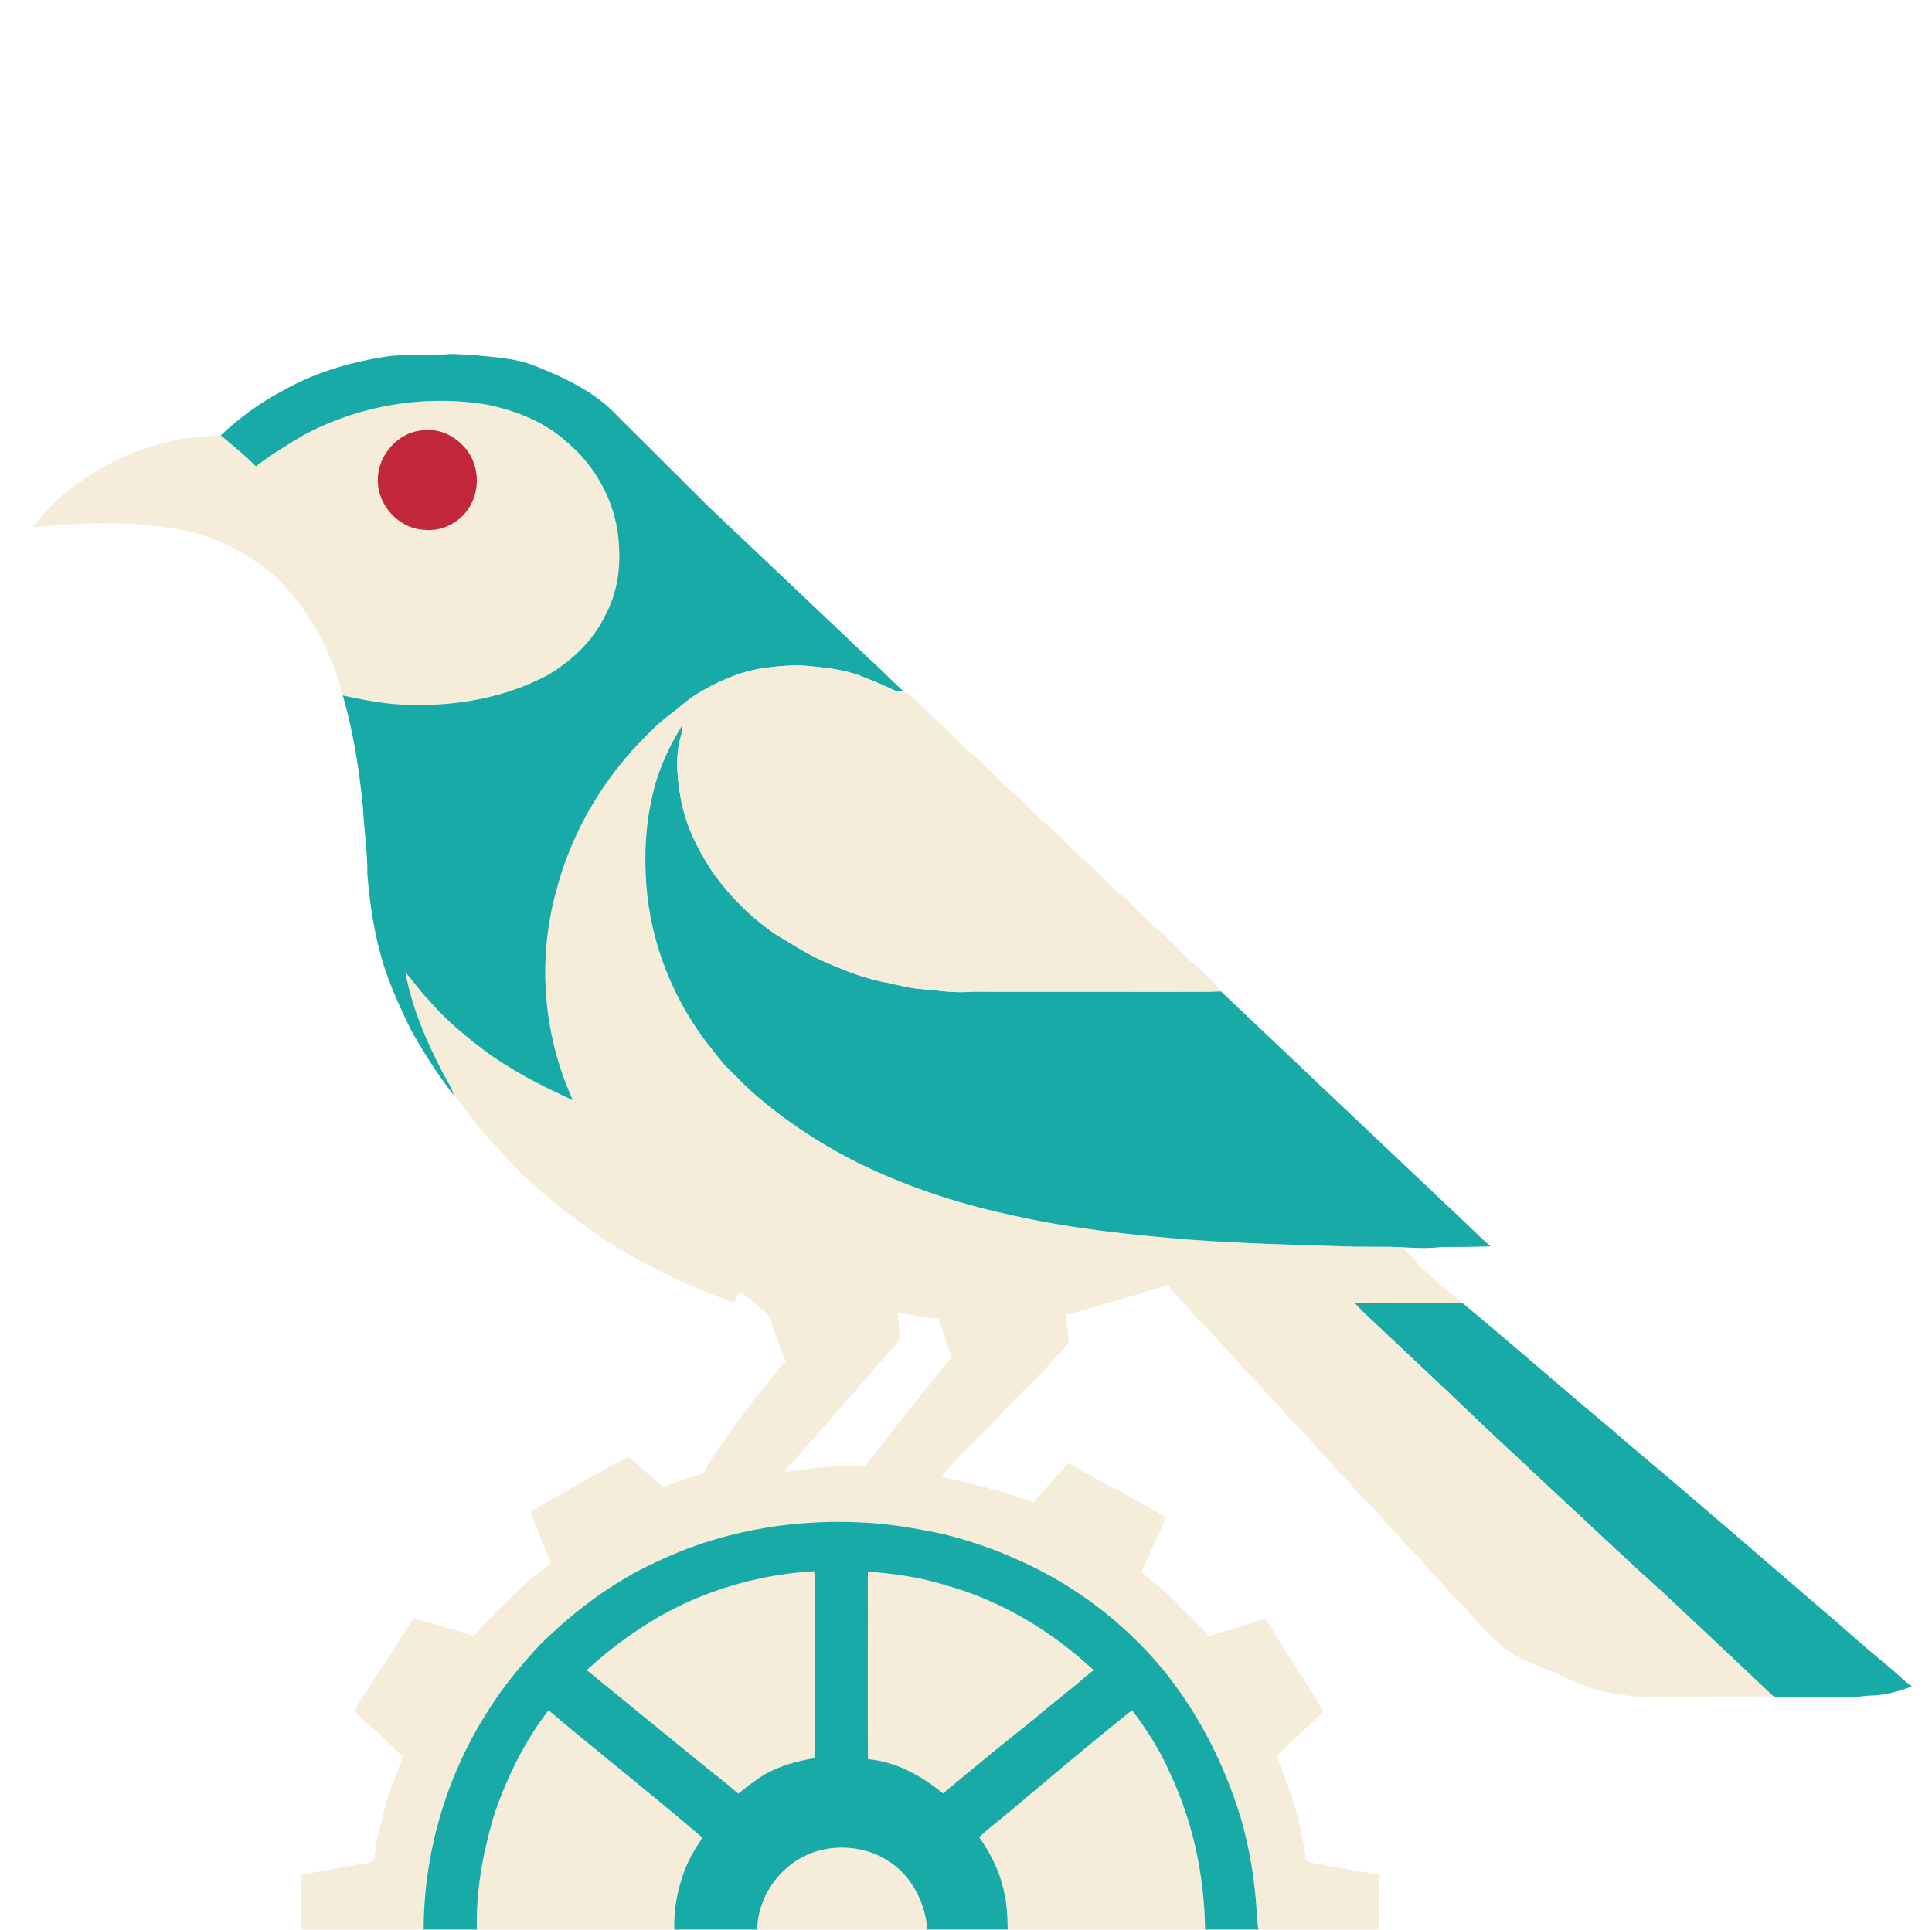
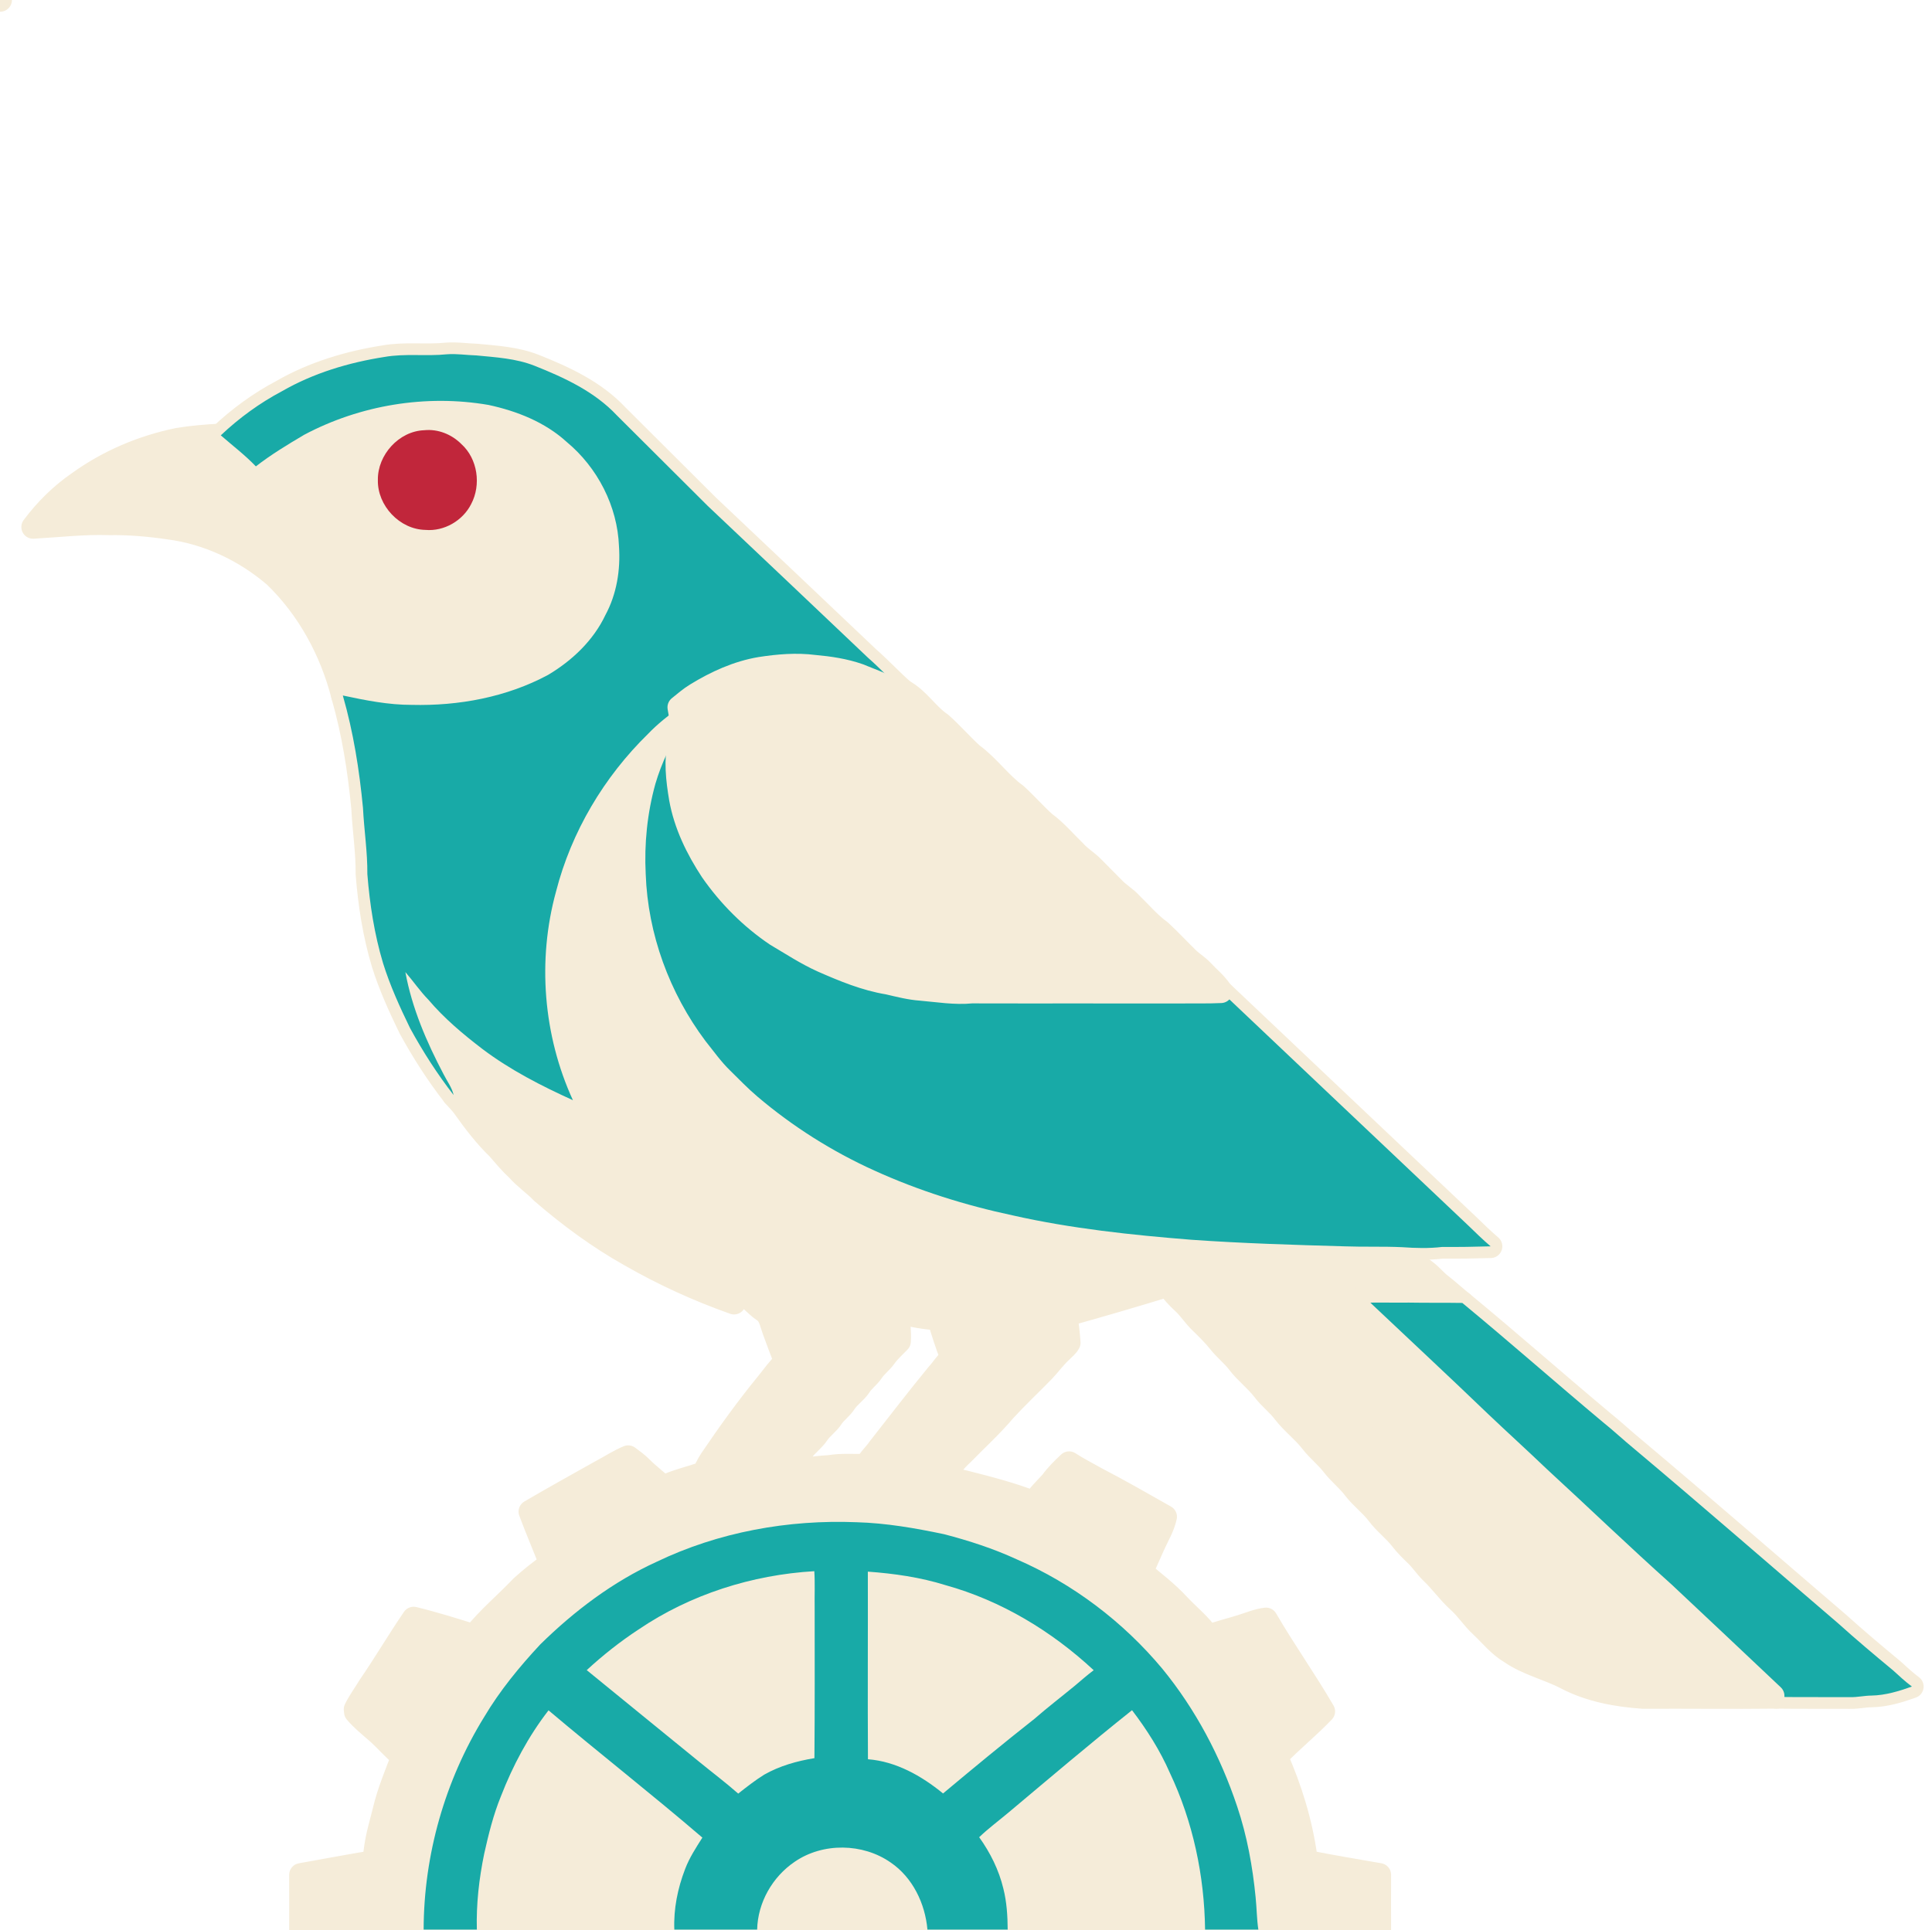
- <svg xmlns="http://www.w3.org/2000/svg" width="990pt" height="989pt" viewBox="0 0 990 989" version="1.1">
+ <svg xmlns="http://www.w3.org/2000/svg" width="990pt" height="989pt" viewBox="0 0 990 989" version="1.1" stroke="#F5ECD9" stroke-width="12" stroke-linejoin="round" stroke-linecap="round" paint-order="stroke fill">
  <g id="#F5ECD9ff">
    <path fill="#F5ECD9" opacity="1.00" d=" M 0.00 0.00 L 0.12 0.00 C 0.09 0.01 0.03 0.02 0.00 0.02 L 0.00 0.00 Z" />
    <path fill="#F5ECD9" opacity="1.00" d=" M 155.88 222.84 C 184.56 207.61 218.29 202.03 250.32 207.55 C 264.87 210.68 279.29 216.37 290.40 226.53 C 306.18 239.63 316.41 259.45 317.18 280.01 C 318.01 292.08 316.01 304.53 310.22 315.24 C 304.05 328.28 293.16 338.58 280.90 345.89 C 259.60 357.34 235.05 361.87 211.01 361.28 C 199.06 361.31 187.30 358.95 175.67 356.47 C 169.78 333.45 157.98 311.73 140.81 295.19 C 125.55 282.09 106.55 273.08 86.53 270.50 C 76.43 269.01 66.22 268.13 56.00 268.29 C 42.94 267.84 29.95 269.40 16.94 270.12 C 23.47 261.38 31.33 253.57 40.35 247.39 C 55.46 236.48 73.00 229.03 91.24 225.30 C 98.47 224.10 105.81 223.50 113.14 223.13 C 119.17 228.39 125.57 233.24 131.11 239.04 C 138.92 232.98 147.39 227.86 155.88 222.84 M 217.38 220.51 C 204.42 220.97 193.43 233.15 193.63 246.00 C 193.32 259.15 204.79 271.36 218.00 271.60 C 227.54 272.45 237.12 266.89 241.41 258.40 C 246.66 248.52 244.80 235.18 236.41 227.60 C 231.46 222.62 224.42 219.77 217.38 220.51 Z" />
    <path fill="#F5ECD9" opacity="1.00" d=" M 332.11 376.11 C 336.93 371.04 342.48 366.77 348.03 362.54 C 348.52 365.58 349.11 368.60 349.64 371.64 C 343.80 381.07 338.94 391.15 335.82 401.81 C 331.66 416.81 330.08 432.47 330.88 448.00 C 331.96 478.76 343.06 508.95 361.48 533.54 C 365.63 538.70 369.44 544.16 374.22 548.78 C 378.77 553.22 383.15 557.84 388.01 561.95 C 406.10 577.34 426.36 590.15 447.99 599.93 C 470.71 610.26 494.65 617.78 519.04 622.96 C 549.06 629.73 579.74 632.97 610.37 635.42 C 636.54 637.27 662.77 638.06 688.99 638.80 C 698.83 639.16 708.68 638.78 718.52 639.24 C 721.22 641.95 724.17 644.45 726.38 647.61 C 727.45 649.19 728.93 650.42 730.47 651.55 C 733.32 653.64 735.49 656.49 738.31 658.64 C 742.09 661.56 745.59 664.82 749.32 667.81 C 740.21 667.65 731.11 667.81 722.00 667.64 C 712.73 667.79 703.44 667.33 694.18 667.94 C 688.94 663.10 684.30 657.62 678.69 653.18 C 676.28 651.27 674.32 648.84 671.81 647.06 C 668.92 646.40 665.93 646.67 662.99 646.66 C 650.76 646.87 638.52 646.42 626.30 646.88 C 627.61 648.49 628.94 650.10 630.41 651.59 C 639.29 660.38 648.13 669.20 656.92 678.09 C 660.07 681.25 663.95 683.68 666.63 687.33 C 669.21 690.76 672.80 693.17 675.89 696.10 C 702.57 722.75 729.26 749.40 755.93 776.07 C 757.50 777.56 759.40 778.63 761.28 779.70 C 761.71 773.48 759.22 767.32 760.90 761.16 C 763.39 762.94 765.79 764.86 767.94 767.06 C 773.24 772.42 778.65 777.68 783.93 783.07 C 787.85 787.16 792.48 790.49 796.44 794.56 C 804.73 802.93 813.15 811.18 821.42 819.58 C 824.38 822.64 827.90 825.08 830.93 828.06 C 839.38 836.61 847.99 845.00 856.41 853.58 C 859.69 856.99 863.69 859.61 866.94 863.06 C 868.95 865.04 870.73 867.34 873.18 868.83 C 875.36 869.54 877.72 869.39 880.01 869.45 C 889.46 869.30 898.93 869.59 908.38 869.18 C 908.84 869.32 909.76 869.61 910.23 869.75 C 887.48 870.03 864.73 869.70 841.98 869.83 C 828.51 868.89 814.87 866.41 802.78 860.14 C 793.45 855.21 782.85 852.94 774.10 846.89 C 768.12 843.39 763.82 837.85 758.83 833.18 C 754.64 829.32 751.63 824.41 747.35 820.65 C 742.26 816.04 738.34 810.35 733.34 805.66 C 730.65 802.99 728.57 799.78 725.85 797.14 C 723.14 794.50 720.40 791.87 718.10 788.85 C 714.49 784.17 709.62 780.64 706.10 775.87 C 702.52 771.17 697.67 767.63 694.06 762.95 C 690.81 758.58 686.43 755.23 683.10 750.93 C 679.80 746.58 675.40 743.25 672.10 738.91 C 667.89 733.48 662.28 729.34 658.09 723.91 C 654.97 719.71 650.69 716.58 647.56 712.40 C 643.69 707.32 638.46 703.48 634.61 698.39 C 631.75 694.62 627.97 691.68 625.02 688.00 C 622.07 684.29 618.71 680.96 615.32 677.68 C 612.03 674.60 609.68 670.68 606.36 667.65 C 603.47 664.93 600.64 662.10 598.61 658.67 C 581.14 663.97 563.65 669.15 546.06 674.02 C 546.83 678.72 547.37 683.47 547.69 688.23 C 546.77 690.00 545.01 691.20 543.67 692.66 C 540.35 695.70 537.74 699.40 534.64 702.65 C 528.07 709.41 521.18 715.85 514.80 722.79 C 508.12 730.75 500.40 737.73 493.15 745.16 C 489.26 748.70 486.15 752.97 482.42 756.67 C 486.55 758.16 490.95 758.64 495.18 759.82 C 506.86 762.78 518.57 765.83 529.81 770.22 C 532.28 766.31 535.63 763.12 538.74 759.74 C 541.38 756.11 544.57 752.95 547.84 749.89 C 552.40 752.88 557.29 755.31 562.04 758.01 C 573.90 764.16 585.47 770.84 597.10 777.41 C 595.99 782.63 593.15 787.20 590.99 792.01 C 588.92 796.58 586.95 801.19 584.86 805.75 C 591.27 811.12 597.97 816.18 603.66 822.35 C 608.80 827.87 614.86 832.60 619.19 838.84 C 624.54 836.66 630.20 835.44 635.69 833.68 C 640.02 832.39 644.20 830.50 648.73 829.97 C 658.04 846.01 668.82 861.12 678.13 877.16 C 670.42 885.25 661.68 892.24 653.96 900.31 C 661.26 916.73 666.58 934.10 669.05 951.93 C 668.81 953.85 670.67 954.42 672.19 954.73 C 683.70 957.00 695.28 958.87 706.83 960.92 C 706.79 970.28 706.79 979.64 706.83 989.00 L 644.81 989.00 C 643.98 983.56 643.99 978.04 643.42 972.57 C 641.88 956.75 639.03 940.98 633.95 925.89 C 625.44 900.38 612.69 876.18 595.63 855.33 C 575.50 831.19 549.73 811.68 520.87 799.17 C 508.99 793.70 496.49 789.66 483.84 786.36 C 469.08 783.25 454.13 780.64 439.01 780.21 C 403.85 778.79 368.17 785.24 336.38 800.53 C 314.07 810.72 294.27 825.71 276.84 842.84 C 266.16 854.31 256.13 866.51 248.11 880.02 C 228.01 912.58 217.16 950.74 217.08 989.00 L 154.19 989.00 C 154.18 979.64 154.22 970.29 154.18 960.93 C 164.27 959.13 174.35 957.26 184.44 955.49 C 186.82 955.02 189.47 955.06 191.51 953.58 C 192.27 950.42 192.42 947.16 193.07 943.99 C 194.02 938.55 195.67 933.28 196.95 927.93 C 199.22 918.46 202.94 909.42 206.48 900.38 C 201.73 896.53 197.83 891.78 193.25 887.76 C 189.48 884.47 185.53 881.32 182.30 877.49 C 182.26 877.13 182.19 876.43 182.16 876.07 C 184.17 871.94 186.96 868.25 189.30 864.31 C 197.16 852.92 204.14 840.95 211.96 829.53 C 222.40 832.07 232.66 835.28 242.90 838.51 C 250.15 829.29 259.29 821.83 267.32 813.33 C 272.06 809.05 277.07 805.03 282.33 801.41 C 278.82 792.52 275.05 783.73 271.72 774.77 C 283.76 767.73 295.96 760.94 308.13 754.13 C 312.74 751.72 317.07 748.80 321.89 746.81 C 324.23 748.54 326.61 750.25 328.66 752.34 C 332.15 755.89 336.22 758.79 339.75 762.30 C 346.30 759.13 353.45 757.55 360.29 755.21 C 361.84 753.04 362.76 750.49 364.28 748.29 C 373.36 734.87 382.83 721.69 393.11 709.15 C 396.18 705.25 399.14 701.24 402.68 697.75 C 400.42 692.42 398.48 686.97 396.48 681.54 C 395.19 678.08 394.66 673.88 391.27 671.74 C 386.91 668.88 383.85 663.96 378.57 662.72 C 377.96 663.97 376.75 666.47 376.15 667.71 C 357.69 661.17 339.79 653.01 322.81 643.23 C 306.72 634.20 291.80 623.18 277.85 611.14 C 273.93 607.03 269.16 603.86 265.39 599.60 C 261.73 596.23 258.56 592.42 255.32 588.67 C 248.64 582.24 243.01 574.82 237.66 567.28 C 236.11 565.11 234.15 563.29 232.45 561.26 C 231.56 557.35 229.08 554.15 227.32 550.64 C 218.61 534.11 211.10 516.70 207.72 498.24 C 211.77 502.89 215.24 508.04 219.57 512.46 C 227.68 522.02 237.34 530.11 247.28 537.71 C 261.49 548.43 277.42 556.56 293.57 563.90 C 278.37 530.72 275.25 492.19 284.91 457.00 C 292.76 426.35 309.52 398.18 332.11 376.11 M 460.17 672.63 C 460.22 677.60 461.12 682.55 460.73 687.53 C 458.23 690.12 455.51 692.51 453.43 695.47 C 451.52 698.17 448.77 700.13 446.92 702.89 C 445.09 705.69 442.22 707.60 440.45 710.45 C 438.35 713.61 434.99 715.67 432.92 718.86 C 431.14 721.71 428.23 723.58 426.38 726.37 C 424.34 729.60 421.02 731.71 418.91 734.89 C 416.80 738.06 413.59 740.26 411.33 743.32 C 408.54 747.30 404.43 750.18 402.13 754.54 C 409.74 753.48 417.31 752.22 425.00 751.82 C 431.25 750.74 437.60 751.34 443.90 751.19 C 445.48 747.84 448.37 745.45 450.41 742.42 C 460.39 729.73 470.19 716.91 480.43 704.44 C 483.02 701.64 484.97 698.31 487.87 695.80 C 485.09 689.34 483.19 682.54 481.00 675.86 C 473.99 675.54 467.03 674.06 460.17 672.63 Z" />
    <path fill="#F5ECD9" opacity="1.00" d=" M 327.23 835.17 C 353.76 817.20 385.34 807.17 417.27 805.30 C 417.68 811.53 417.34 817.77 417.45 824.00 C 417.45 849.71 417.55 875.42 417.33 901.13 C 408.39 902.60 399.51 905.08 391.59 909.59 C 386.93 912.50 382.59 915.89 378.28 919.30 C 371.80 913.57 364.87 908.39 358.18 902.91 C 338.96 887.32 319.85 871.62 300.65 856.01 C 308.94 848.38 317.80 841.35 327.23 835.17 Z" />
    <path fill="#F5ECD9" opacity="1.00" d=" M 444.70 805.53 C 458.15 806.51 471.61 808.42 484.51 812.46 C 512.96 820.35 538.89 836.02 560.43 856.05 C 557.12 858.54 554.02 861.27 550.86 863.94 C 543.93 869.64 536.80 875.11 530.03 881.01 C 514.21 893.47 498.69 906.30 483.24 919.22 C 472.23 910.22 459.19 902.81 444.76 901.69 C 444.56 869.64 444.78 837.58 444.70 805.53 Z" />
    <path fill="#F5ECD9" opacity="1.00" d=" M 256.66 920.72 C 262.75 905.02 270.75 889.95 281.08 876.62 C 307.14 898.63 334.03 919.63 359.91 941.85 C 356.64 947.02 353.25 952.20 351.07 957.96 C 347.27 967.81 345.11 978.41 345.54 989.00 L 244.35 989.00 C 243.99 975.95 245.48 962.91 248.11 950.15 C 250.34 940.18 252.79 930.20 256.66 920.72 Z" />
    <path fill="#F5ECD9" opacity="1.00" d=" M 516.91 928.89 C 537.86 911.32 558.69 893.59 580.08 876.55 C 587.67 886.52 594.44 897.16 599.46 908.66 C 611.31 933.68 617.15 961.37 617.51 989.00 L 516.36 989.00 C 516.32 981.94 515.87 974.84 514.14 967.97 C 511.86 958.47 507.44 949.57 501.75 941.65 C 506.52 937.08 511.86 933.15 516.91 928.89 Z" />
    <path fill="#F5ECD9" opacity="1.00" d=" M 407.26 954.21 C 421.66 944.34 442.10 944.63 456.38 954.60 C 467.66 962.26 474.07 975.64 475.24 989.00 L 387.98 989.00 C 388.29 975.13 395.82 961.94 407.26 954.21 Z" />
  </g>
  <g id="#18AAA7ff">
    <path fill="#18AAA7" opacity="1.00" d=" M 196.96 182.96 C 207.55 181.08 218.36 182.69 229.01 181.59 C 234.05 181.20 239.07 182.03 244.10 182.17 C 254.14 183.14 264.39 183.71 273.88 187.46 C 289.17 193.53 304.68 200.71 316.10 212.90 C 331.63 228.37 347.17 243.84 362.69 259.33 C 390.10 285.24 417.50 311.18 444.84 337.17 C 451.07 342.63 456.70 348.74 462.92 354.21 C 460.83 354.56 458.72 354.24 456.87 353.22 C 451.44 350.45 445.69 348.39 440.06 346.08 C 432.72 343.51 424.97 342.36 417.26 341.67 C 408.10 340.49 398.82 341.28 389.74 342.68 C 377.94 344.65 366.92 349.70 356.79 355.92 C 353.64 357.81 350.89 360.26 348.03 362.54 C 342.48 366.77 336.93 371.04 332.11 376.11 C 309.52 398.18 292.76 426.35 284.91 457.00 C 275.25 492.19 278.37 530.72 293.57 563.90 C 277.42 556.56 261.49 548.43 247.28 537.71 C 237.34 530.11 227.68 522.02 219.57 512.46 C 215.24 508.04 211.77 502.89 207.72 498.24 C 211.10 516.70 218.61 534.11 227.32 550.64 C 229.08 554.15 231.56 557.35 232.45 561.26 C 224.07 550.49 216.67 538.94 210.13 526.96 C 204.88 516.15 199.87 505.18 196.29 493.69 C 191.84 478.84 189.46 463.43 188.24 448.02 C 188.34 436.65 186.56 425.40 186.00 414.08 C 184.14 394.63 181.08 375.26 175.67 356.47 C 187.30 358.95 199.06 361.31 211.01 361.28 C 235.05 361.87 259.60 357.34 280.90 345.89 C 293.16 338.58 304.05 328.28 310.22 315.24 C 316.01 304.53 318.01 292.08 317.18 280.01 C 316.41 259.45 306.18 239.63 290.40 226.53 C 279.29 216.37 264.87 210.68 250.32 207.55 C 218.29 202.03 184.56 207.61 155.88 222.84 C 147.39 227.86 138.92 232.98 131.11 239.04 C 125.57 233.24 119.17 228.39 113.14 223.13 C 122.54 214.24 133.11 206.53 144.56 200.48 C 160.65 191.22 178.69 185.82 196.96 182.96 Z" />
    <path fill="#18AAA7" opacity="1.00" d=" M 335.82 401.81 C 338.94 391.15 343.80 381.07 349.64 371.64 C 350.14 374.53 348.74 377.22 348.23 380.00 C 346.06 389.61 347.19 399.54 348.81 409.14 C 351.19 422.55 357.28 435.01 364.72 446.31 C 373.63 459.11 384.83 470.36 397.77 479.10 C 405.61 483.72 413.24 488.78 421.57 492.51 C 432.37 497.25 443.41 501.84 455.11 503.76 C 460.68 505.04 466.24 506.51 471.97 506.91 C 480.62 507.64 489.28 509.15 497.98 508.28 C 533.65 508.38 569.32 508.24 604.99 508.33 C 611.86 508.21 618.74 508.45 625.61 508.11 C 667.73 548.07 709.96 587.94 752.11 627.87 C 755.95 631.58 759.76 635.33 763.83 638.80 C 755.55 639.06 747.28 639.17 739.00 639.11 C 732.20 639.92 725.34 639.72 718.52 639.24 C 708.68 638.78 698.83 639.16 688.99 638.80 C 662.77 638.06 636.54 637.27 610.37 635.42 C 579.74 632.97 549.06 629.73 519.04 622.96 C 494.65 617.78 470.71 610.26 447.99 599.93 C 426.36 590.15 406.10 577.34 388.01 561.95 C 383.15 557.84 378.77 553.22 374.22 548.78 C 369.44 544.16 365.63 538.70 361.48 533.54 C 343.06 508.95 331.96 478.76 330.88 448.00 C 330.08 432.47 331.66 416.81 335.82 401.81 Z" />
    <path fill="#18AAA7" opacity="1.00" d=" M 694.18 667.94 C 703.44 667.33 712.73 667.79 722.00 667.64 C 731.11 667.81 740.21 667.65 749.32 667.81 C 773.54 687.80 797.08 708.59 821.17 728.75 C 826.74 733.20 831.93 738.10 837.45 742.62 C 872.56 772.11 907.11 802.25 941.95 832.07 C 951.09 840.31 960.52 848.24 970.01 856.10 C 973.16 858.96 976.27 861.89 979.71 864.43 C 973.05 866.80 966.16 868.92 959.03 869.05 C 955.33 869.08 951.69 869.96 947.99 869.86 C 935.40 869.79 922.81 869.91 910.23 869.75 C 909.76 869.61 908.84 869.32 908.38 869.18 C 889.79 851.58 871.13 834.05 852.47 816.51 C 830.85 797.17 809.96 777.03 788.60 757.41 C 778.54 747.79 768.23 738.44 758.15 728.85 C 738.61 710.04 718.73 691.59 699.03 672.95 C 697.35 671.34 695.78 669.62 694.18 667.94 Z" />
    <path fill="#18AAA7" opacity="1.00" d=" M 336.38 800.53 C 368.17 785.24 403.85 778.79 439.01 780.21 C 454.13 780.64 469.08 783.25 483.84 786.36 C 496.49 789.66 508.99 793.70 520.87 799.17 C 549.73 811.68 575.50 831.19 595.63 855.33 C 612.69 876.18 625.44 900.38 633.95 925.89 C 639.03 940.98 641.88 956.75 643.42 972.57 C 643.99 978.04 643.98 983.56 644.81 989.00 L 617.51 989.00 C 617.15 961.37 611.31 933.68 599.46 908.66 C 594.44 897.16 587.67 886.52 580.08 876.55 C 558.69 893.59 537.86 911.32 516.91 928.89 C 511.86 933.15 506.52 937.08 501.75 941.65 C 507.44 949.57 511.86 958.47 514.14 967.97 C 515.87 974.84 516.32 981.94 516.36 989.00 L 475.24 989.00 C 474.07 975.64 467.66 962.26 456.38 954.60 C 442.10 944.63 421.66 944.34 407.26 954.21 C 395.82 961.94 388.29 975.13 387.98 989.00 L 345.54 989.00 C 345.11 978.41 347.27 967.81 351.07 957.96 C 353.25 952.20 356.64 947.02 359.91 941.85 C 334.03 919.63 307.14 898.63 281.08 876.62 C 270.75 889.95 262.75 905.02 256.66 920.72 C 252.79 930.20 250.34 940.18 248.11 950.15 C 245.48 962.91 243.99 975.95 244.35 989.00 L 217.08 989.00 C 217.16 950.74 228.01 912.58 248.11 880.02 C 256.13 866.51 266.16 854.31 276.84 842.84 C 294.27 825.71 314.07 810.72 336.38 800.53 M 327.23 835.17 C 317.80 841.35 308.94 848.38 300.65 856.01 C 319.85 871.62 338.96 887.32 358.18 902.91 C 364.87 908.39 371.80 913.57 378.28 919.30 C 382.59 915.89 386.93 912.50 391.59 909.59 C 399.51 905.08 408.39 902.60 417.33 901.13 C 417.55 875.42 417.45 849.71 417.45 824.00 C 417.34 817.77 417.68 811.53 417.27 805.30 C 385.34 807.17 353.76 817.20 327.23 835.17 M 444.70 805.53 C 444.78 837.58 444.56 869.64 444.76 901.69 C 459.19 902.81 472.23 910.22 483.24 919.22 C 498.69 906.30 514.21 893.47 530.03 881.01 C 536.80 875.11 543.93 869.64 550.86 863.94 C 554.02 861.27 557.12 858.54 560.43 856.05 C 538.89 836.02 512.96 820.35 484.51 812.46 C 471.61 808.42 458.15 806.51 444.70 805.53 Z" />
  </g>
  <g id="#C1263Bff">
    <path fill="#C1263B" opacity="1.00" d=" M 217.38 220.51 C 224.42 219.77 231.46 222.62 236.41 227.60 C 244.80 235.18 246.66 248.52 241.41 258.40 C 237.12 266.89 227.54 272.45 218.00 271.60 C 204.79 271.36 193.32 259.15 193.63 246.00 C 193.43 233.15 204.42 220.97 217.38 220.51 Z" />
  </g>
  <g id="#F5ECD9ff">
    <path fill="#F5ECD9" opacity="1.00" d=" M 389.74 342.68 C 398.82 341.28 408.10 340.49 417.26 341.67 C 424.97 342.36 432.72 343.51 440.06 346.08 C 445.69 348.39 451.44 350.45 456.87 353.22 C 458.72 354.24 460.83 354.56 462.92 354.21 C 470.51 358.27 474.98 366.14 482.03 370.93 C 487.72 375.92 492.64 381.73 498.26 386.79 C 506.48 392.79 512.35 401.41 520.58 407.39 C 525.66 411.99 530.16 417.20 535.26 421.79 C 541.00 425.95 545.55 431.47 550.65 436.36 C 553.44 439.60 557.25 441.71 560.18 444.81 C 563.62 448.36 567.19 451.80 570.63 455.36 C 573.39 458.30 577.01 460.28 579.68 463.32 C 584.59 468.07 589.01 473.37 594.58 477.38 C 599.60 482.03 604.25 487.09 609.17 491.85 C 611.45 493.89 614.10 495.52 616.17 497.80 C 619.33 501.23 623.09 504.13 625.61 508.11 C 618.74 508.45 611.86 508.21 604.99 508.33 C 569.32 508.24 533.65 508.38 497.98 508.28 C 489.28 509.15 480.62 507.64 471.97 506.91 C 466.24 506.51 460.68 505.04 455.11 503.76 C 443.41 501.84 432.37 497.25 421.57 492.51 C 413.24 488.78 405.61 483.72 397.77 479.10 C 384.83 470.36 373.63 459.11 364.72 446.31 C 357.28 435.01 351.19 422.55 348.81 409.14 C 347.19 399.54 346.06 389.61 348.23 380.00 C 348.74 377.22 350.14 374.53 349.64 371.64 C 349.11 368.60 348.52 365.58 348.03 362.54 C 350.89 360.26 353.64 357.81 356.79 355.92 C 366.92 349.70 377.94 344.65 389.74 342.68 Z" />
    <path fill="#F5ECD9" opacity="1.00" d=" M 626.30 646.88 C 638.52 646.42 650.76 646.87 662.99 646.66 C 665.93 646.67 668.92 646.40 671.81 647.06 C 674.32 648.84 676.28 651.27 678.69 653.18 C 684.30 657.62 688.94 663.10 694.18 667.94 C 695.78 669.62 697.35 671.34 699.03 672.95 C 718.73 691.59 738.61 710.04 758.15 728.85 C 768.23 738.44 778.54 747.79 788.60 757.41 C 809.96 777.03 830.85 797.17 852.47 816.51 C 871.13 834.05 889.79 851.58 908.38 869.18 C 898.93 869.59 889.46 869.30 880.01 869.45 C 877.72 869.39 875.36 869.54 873.18 868.83 C 870.73 867.34 868.95 865.04 866.94 863.06 C 863.69 859.61 859.69 856.99 856.41 853.58 C 847.99 845.00 839.38 836.61 830.93 828.06 C 827.90 825.08 824.38 822.64 821.42 819.58 C 813.15 811.18 804.73 802.93 796.44 794.56 C 792.48 790.49 787.85 787.16 783.93 783.07 C 778.65 777.68 773.24 772.42 767.94 767.06 C 765.79 764.86 763.39 762.94 760.90 761.16 C 759.22 767.32 761.71 773.48 761.28 779.70 C 759.40 778.63 757.50 777.56 755.93 776.07 C 729.26 749.40 702.57 722.75 675.89 696.10 C 672.80 693.17 669.21 690.76 666.63 687.33 C 663.95 683.68 660.07 681.25 656.92 678.09 C 648.13 669.20 639.29 660.38 630.41 651.59 C 628.94 650.10 627.61 648.49 626.30 646.88 Z" />
  </g>
</svg>
